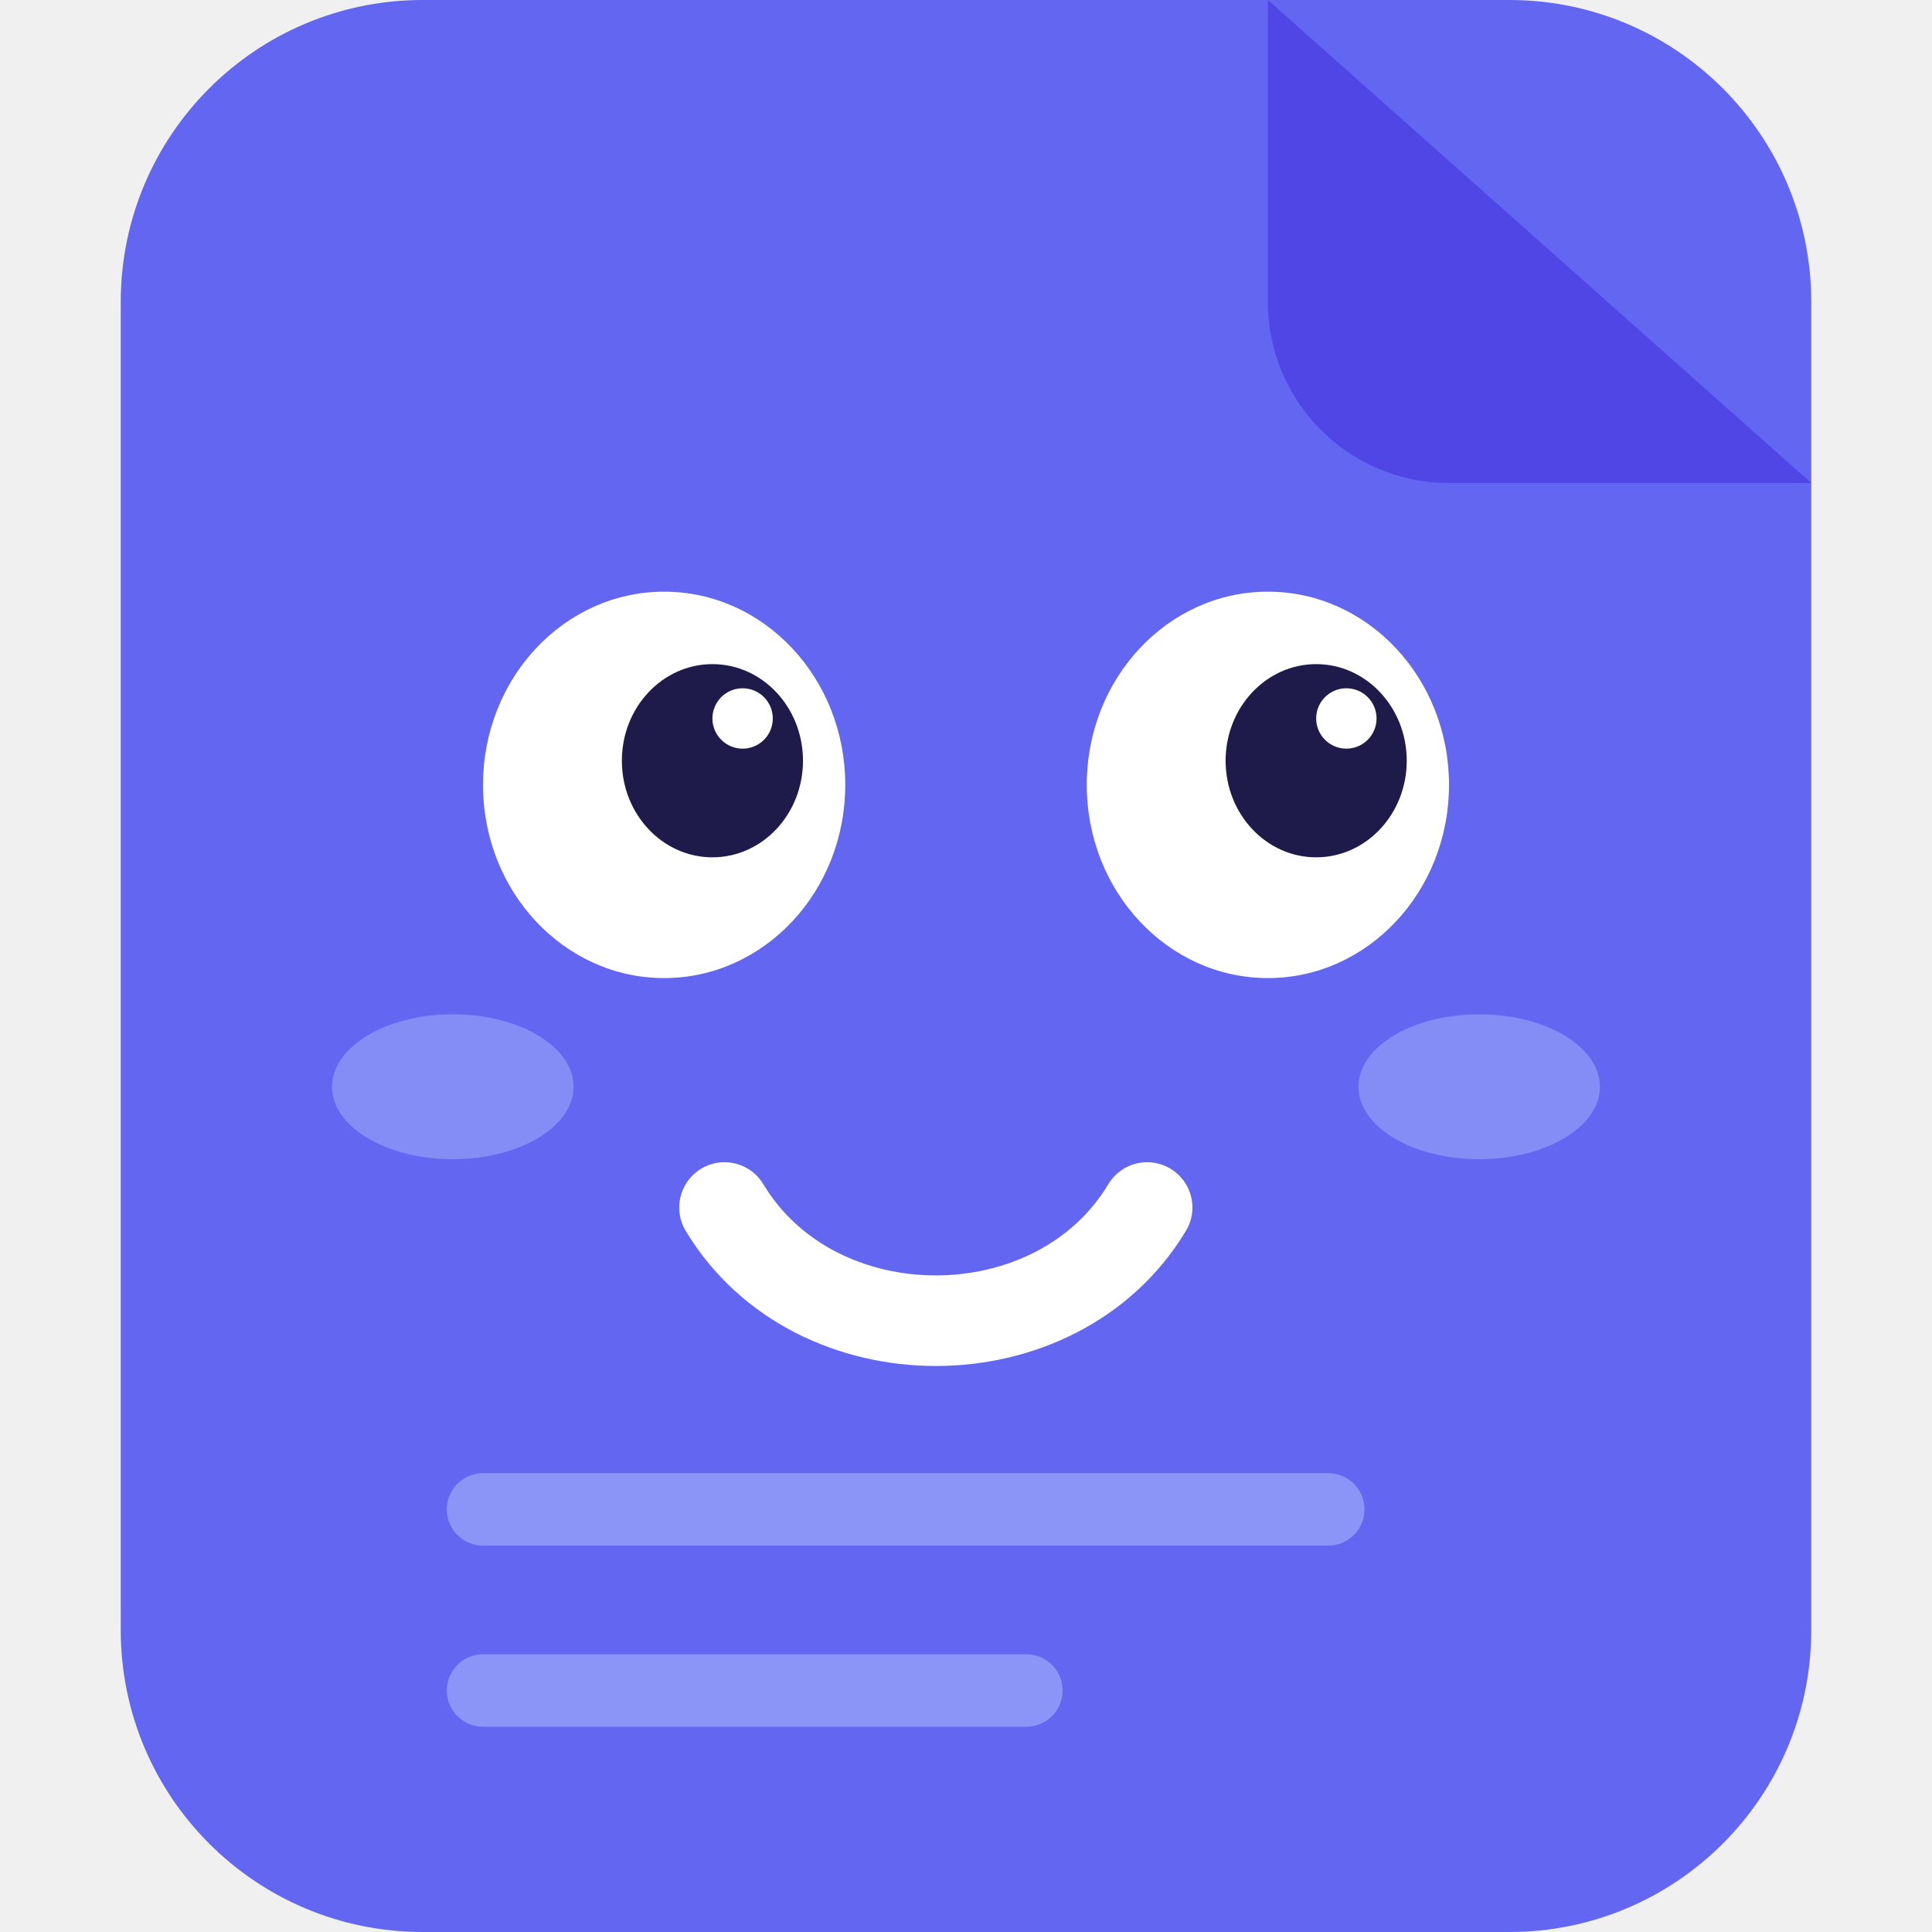
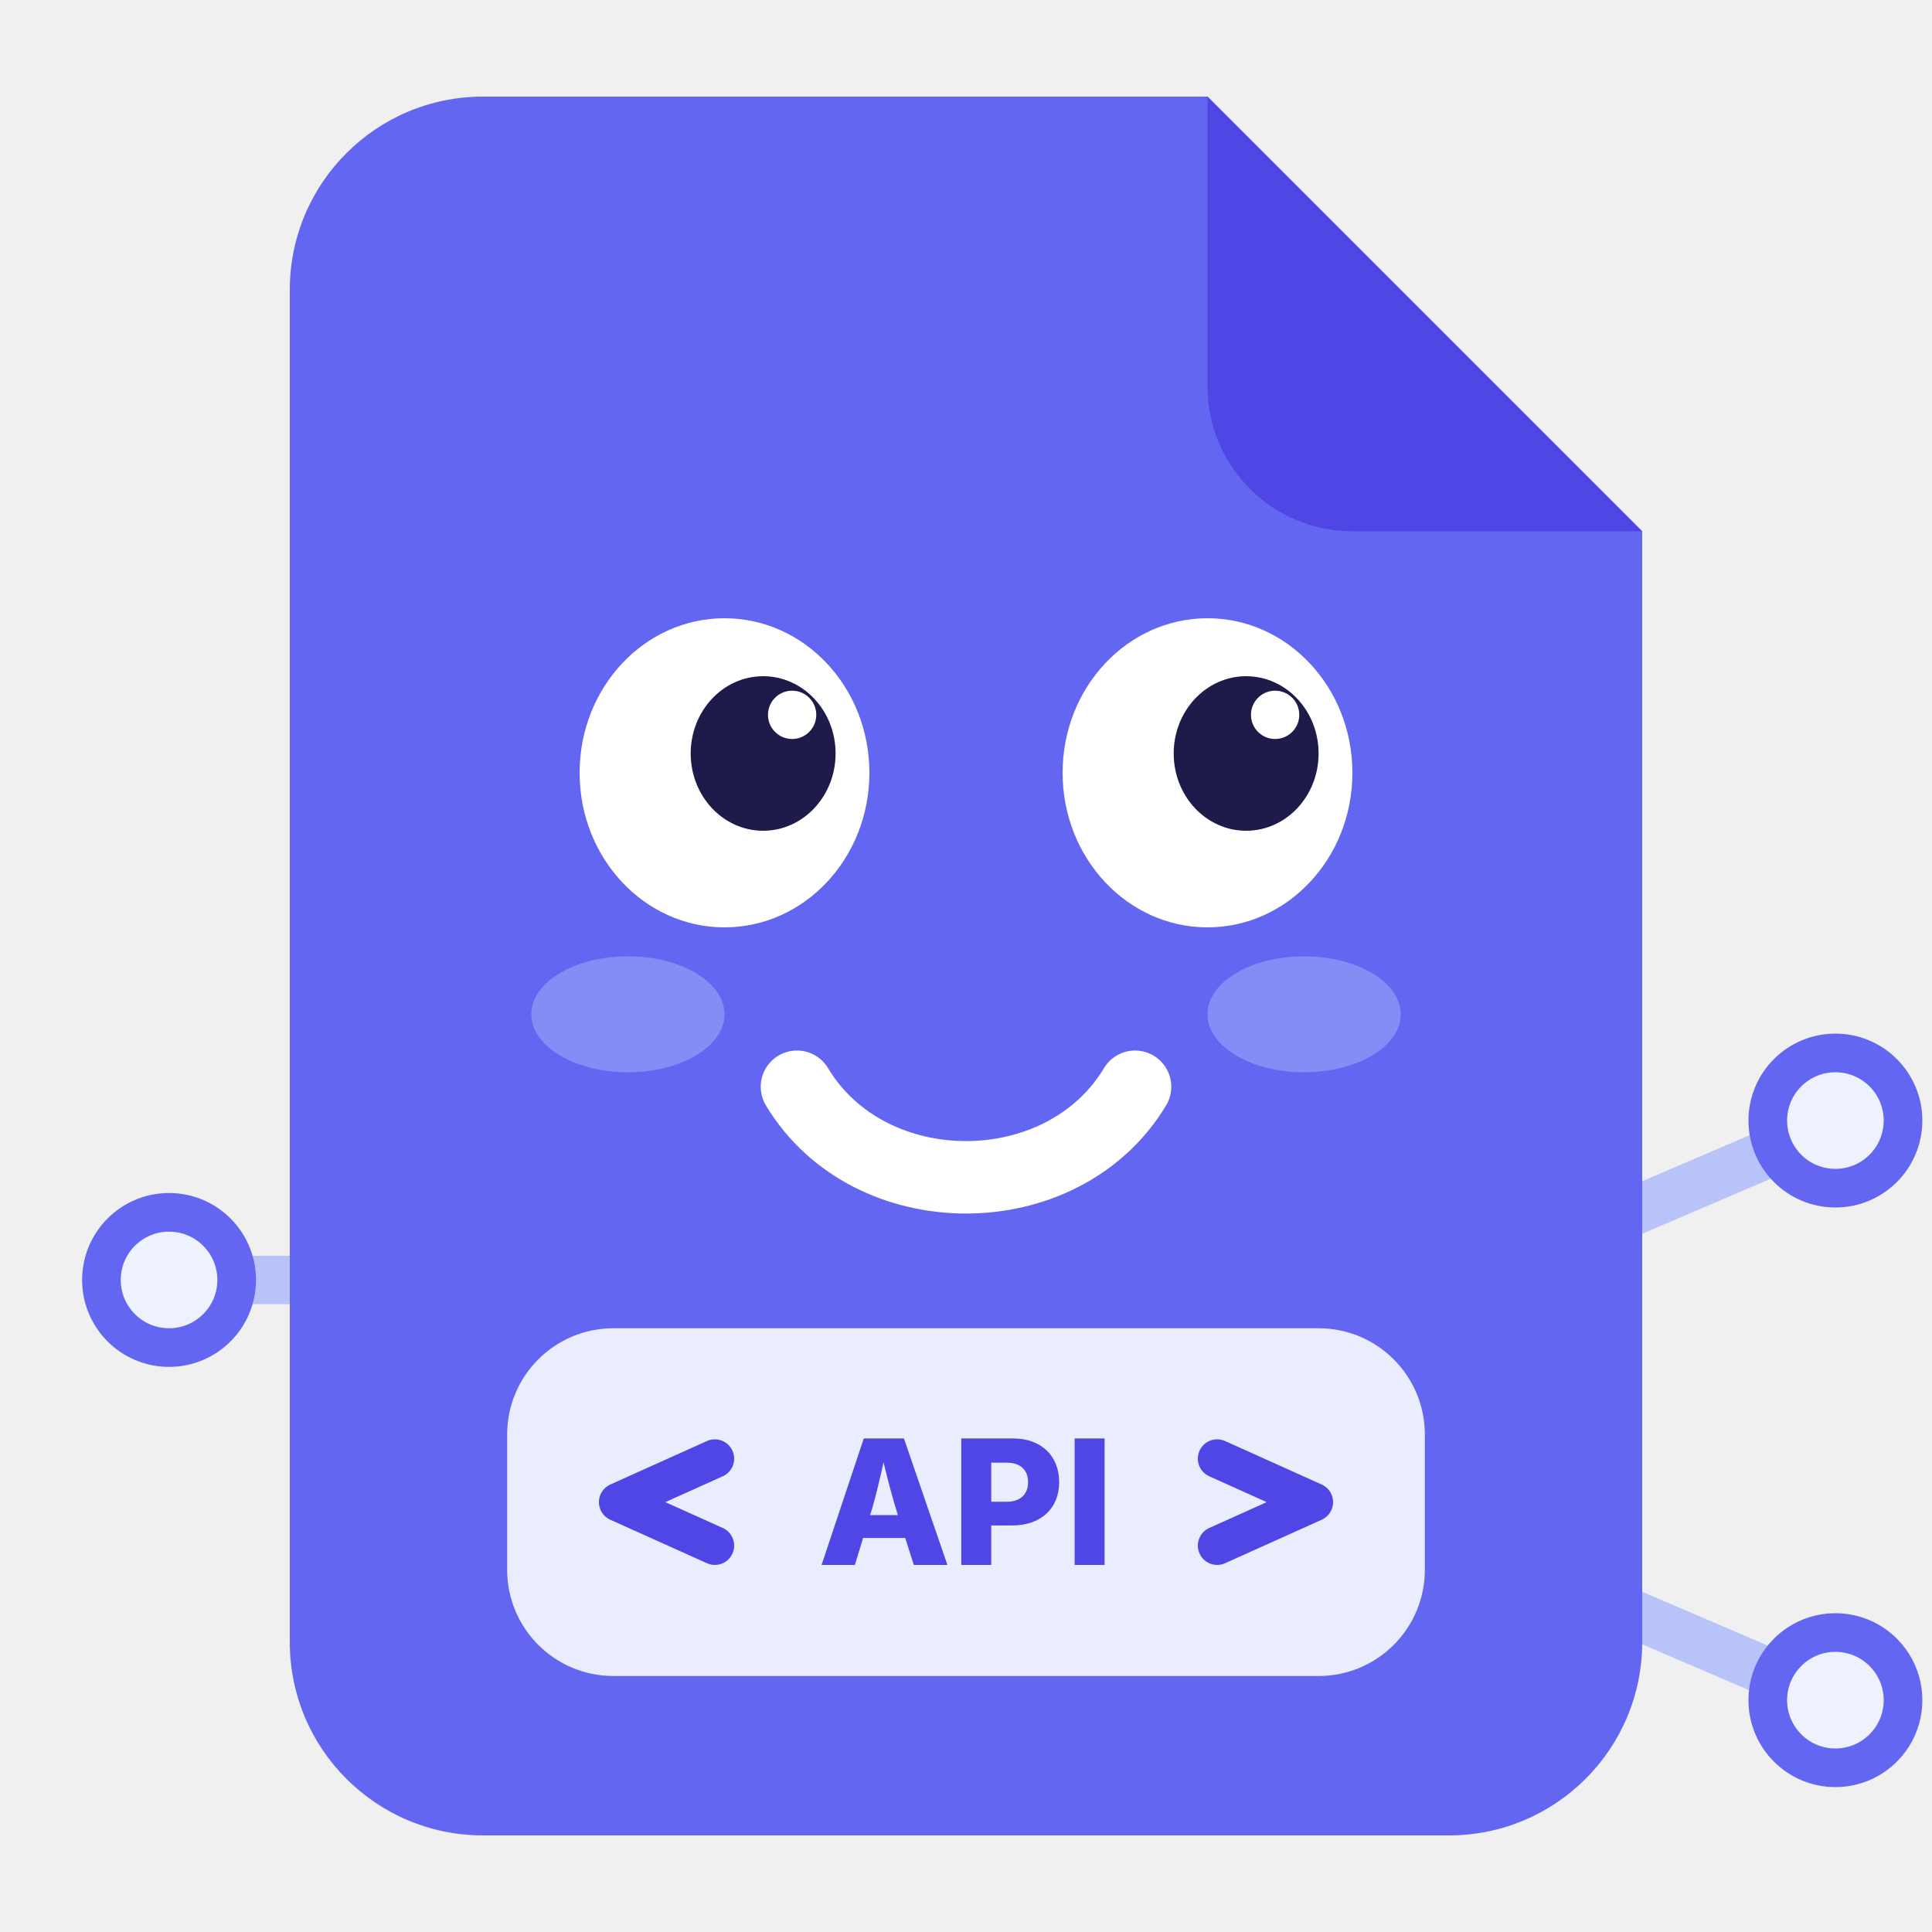
- <svg xmlns="http://www.w3.org/2000/svg" viewBox="0 0 32 32" fill="none">
-   <rect x="2" y="0" width="28" height="32" rx="5" fill="#6366f1" />
-   <path d="M21 0v5a3 3 0 003 3h6" fill="#4f46e5" />
-   <ellipse cx="11" cy="13" rx="3" ry="3.2" fill="white" />
-   <ellipse cx="11.8" cy="12.6" rx="1.5" ry="1.6" fill="#1e1b4b" />
-   <ellipse cx="12.3" cy="11.9" rx="0.5" ry="0.5" fill="white" />
-   <ellipse cx="21" cy="13" rx="3" ry="3.2" fill="white" />
-   <ellipse cx="21.8" cy="12.6" rx="1.5" ry="1.6" fill="#1e1b4b" />
-   <ellipse cx="22.3" cy="11.9" rx="0.5" ry="0.5" fill="white" />
-   <path d="M12 20c1.5 2.5 5.5 2.5 7 0" stroke="white" stroke-width="1.5" stroke-linecap="round" fill="none" />
-   <ellipse cx="7.5" cy="18" rx="2" ry="1.2" fill="#a5b4fc" opacity="0.5" />
-   <ellipse cx="24.5" cy="18" rx="2" ry="1.2" fill="#a5b4fc" opacity="0.5" />
-   <line x1="8" y1="25" x2="22" y2="25" stroke="#a5b4fc" stroke-width="1.2" stroke-linecap="round" opacity="0.6" />
-   <line x1="8" y1="28" x2="17" y2="28" stroke="#a5b4fc" stroke-width="1.2" stroke-linecap="round" opacity="0.6" />
+ <svg xmlns="http://www.w3.org/2000/svg" viewBox="0 0 400 400" width="100%" height="100%">
+   <g transform="translate(60, 20)">
+     <line x1="-20" y1="245" x2="35" y2="245" stroke="#a5b4fc" stroke-width="10" stroke-linecap="round" opacity="0.75" />
+     <circle cx="-25" cy="245" r="14" fill="#eef2ff" stroke="#6366f1" stroke-width="8" />
+     <line x1="245" y1="245" x2="315" y2="215" stroke="#a5b4fc" stroke-width="10" stroke-linecap="round" opacity="0.75" />
+     <circle cx="320" cy="212" r="14" fill="#eef2ff" stroke="#6366f1" stroke-width="8" />
+     <line x1="245" y1="300" x2="315" y2="330" stroke="#a5b4fc" stroke-width="10" stroke-linecap="round" opacity="0.75" />
+     <circle cx="320" cy="332" r="14" fill="#eef2ff" stroke="#6366f1" stroke-width="8" />
+     <path d="M 40 0 H 190 L 280 90 V 320 A 40 40 0 0 1 240 360 H 40 A 40 40 0 0 1 0 320 V 40 A 40 40 0 0 1 40 0 Z" fill="#6366f1" />
+     <path d="M 190 0 V 60 A 30 30 0 0 0 220 90 H 280 Z" fill="#4f46e5" />
+     <ellipse cx="90" cy="140" rx="30" ry="32" fill="white" />
+     <ellipse cx="98" cy="136" rx="15" ry="16" fill="#1e1b4b" />
+     <ellipse cx="104" cy="128" rx="5" ry="5" fill="white" />
+     <ellipse cx="190" cy="140" rx="30" ry="32" fill="white" />
+     <ellipse cx="198" cy="136" rx="15" ry="16" fill="#1e1b4b" />
+     <ellipse cx="204" cy="128" rx="5" ry="5" fill="white" />
+     <path d="M 105 205 C 120 230 160 230 175 205" stroke="white" stroke-width="15" stroke-linecap="round" fill="none" />
+     <ellipse cx="70" cy="190" rx="20" ry="12" fill="#a5b4fc" opacity="0.5" />
+     <ellipse cx="210" cy="190" rx="20" ry="12" fill="#a5b4fc" opacity="0.5" />
+     <rect x="45" y="255" width="190" height="72" rx="22" fill="#eef2ff" opacity="0.96" />
+     <path d="M 88 282 L 68 291 L 88 300" stroke="#4f46e5" stroke-width="8" stroke-linecap="round" stroke-linejoin="round" fill="none" />
+     <text x="140" y="304" text-anchor="middle" font-family="Inter, Arial, sans-serif" font-size="36" font-weight="800" fill="#4f46e5">
+       API
+     </text>
+     <path d="M 192 282 L 212 291 L 192 300" stroke="#4f46e5" stroke-width="8" stroke-linecap="round" stroke-linejoin="round" fill="none" />
+   </g>
</svg>
